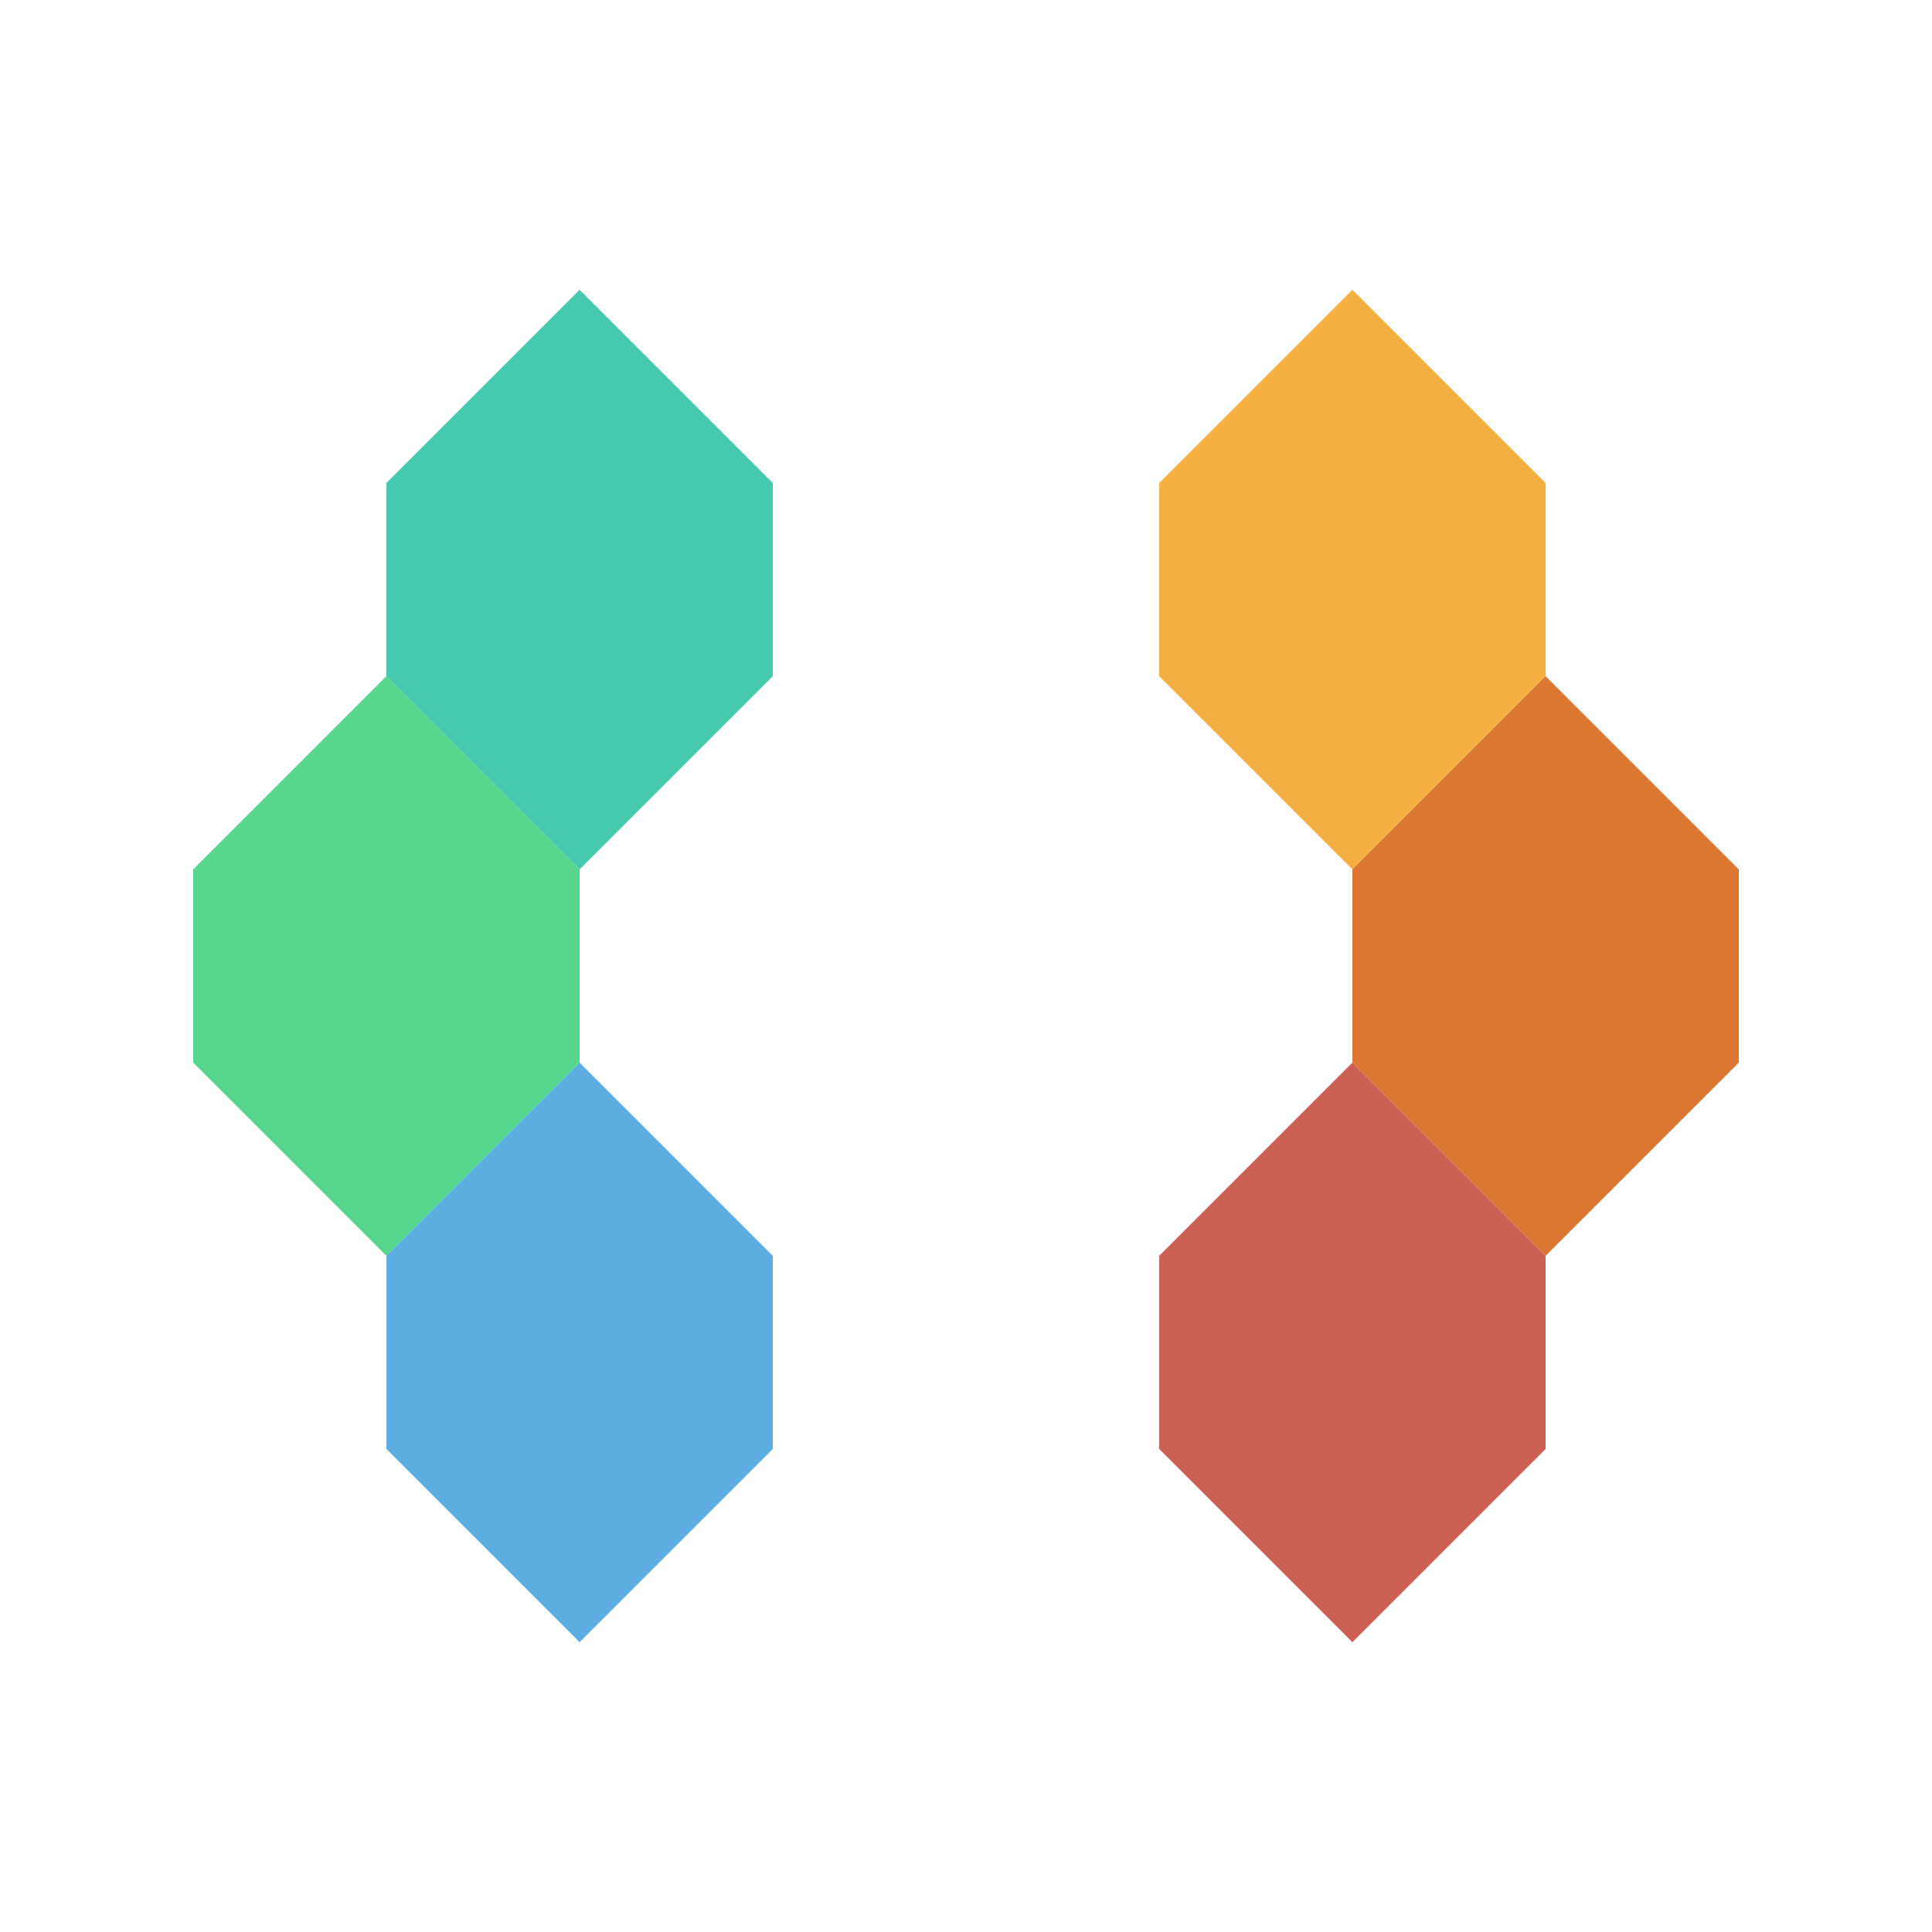
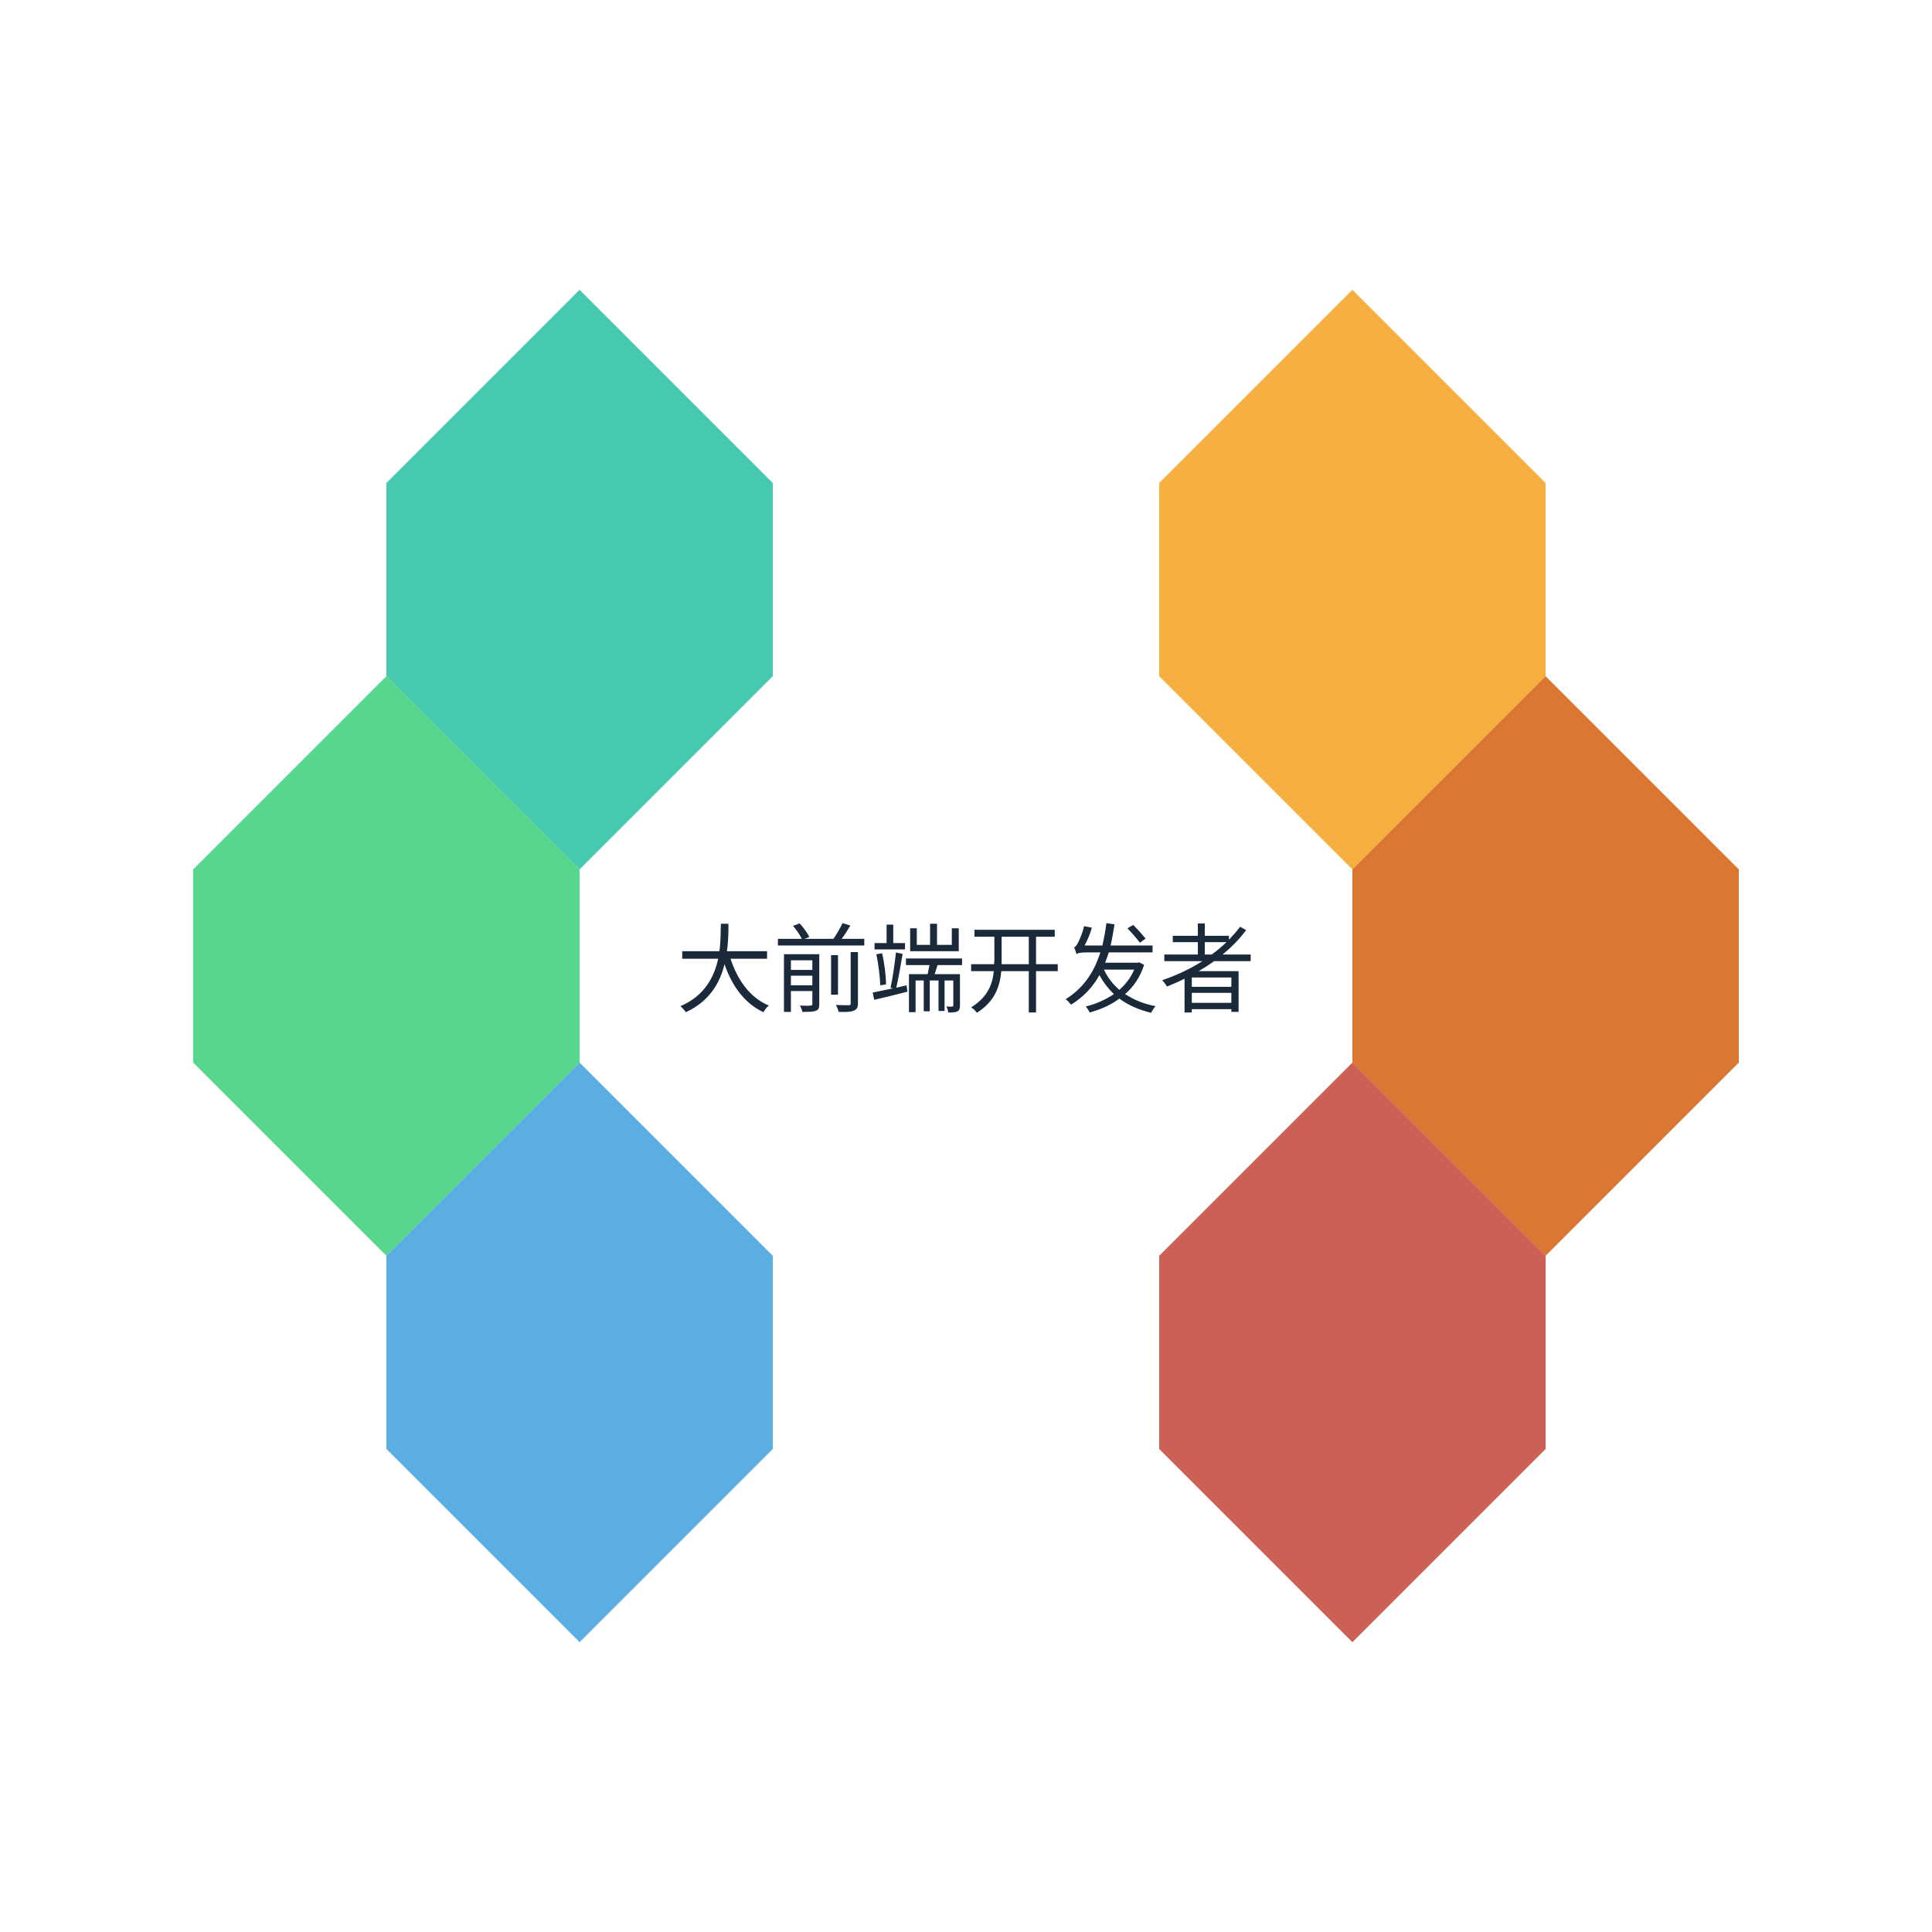
<svg xmlns="http://www.w3.org/2000/svg" xmlns:xlink="http://www.w3.org/1999/xlink" width="1000" height="1000" viewBox="0 0 100 100">
  <symbol id="hexagon" viewBox="0 0 20 30">
    <polygon fill-opacity="0.8" stroke-width="1" points="10,0 20,10 20,20 10,30 0,20 0,10 10,0" />
  </symbol>
  <use xlink:href="#hexagon" x="20" y="15" width="20" height="30" fill="#1abc9c" />
  <use xlink:href="#hexagon" x="10" y="35" width="20" height="30" fill="#2ecc71" />
  <use xlink:href="#hexagon" x="20" y="55" width="20" height="30" fill="#3498db" />
  <use xlink:href="#hexagon" x="60" y="15" width="20" height="30" fill="#f39c12" />
  <use xlink:href="#hexagon" x="70" y="35" width="20" height="30" fill="#d35400" />
  <use xlink:href="#hexagon" x="60" y="55" width="20" height="30" fill="#c0392b" />
+   <text x="35" y="52" fill="#1a2a3a" style="font-size:5px; font-family: sans-serif;">大前端开发者</text>
</svg>
